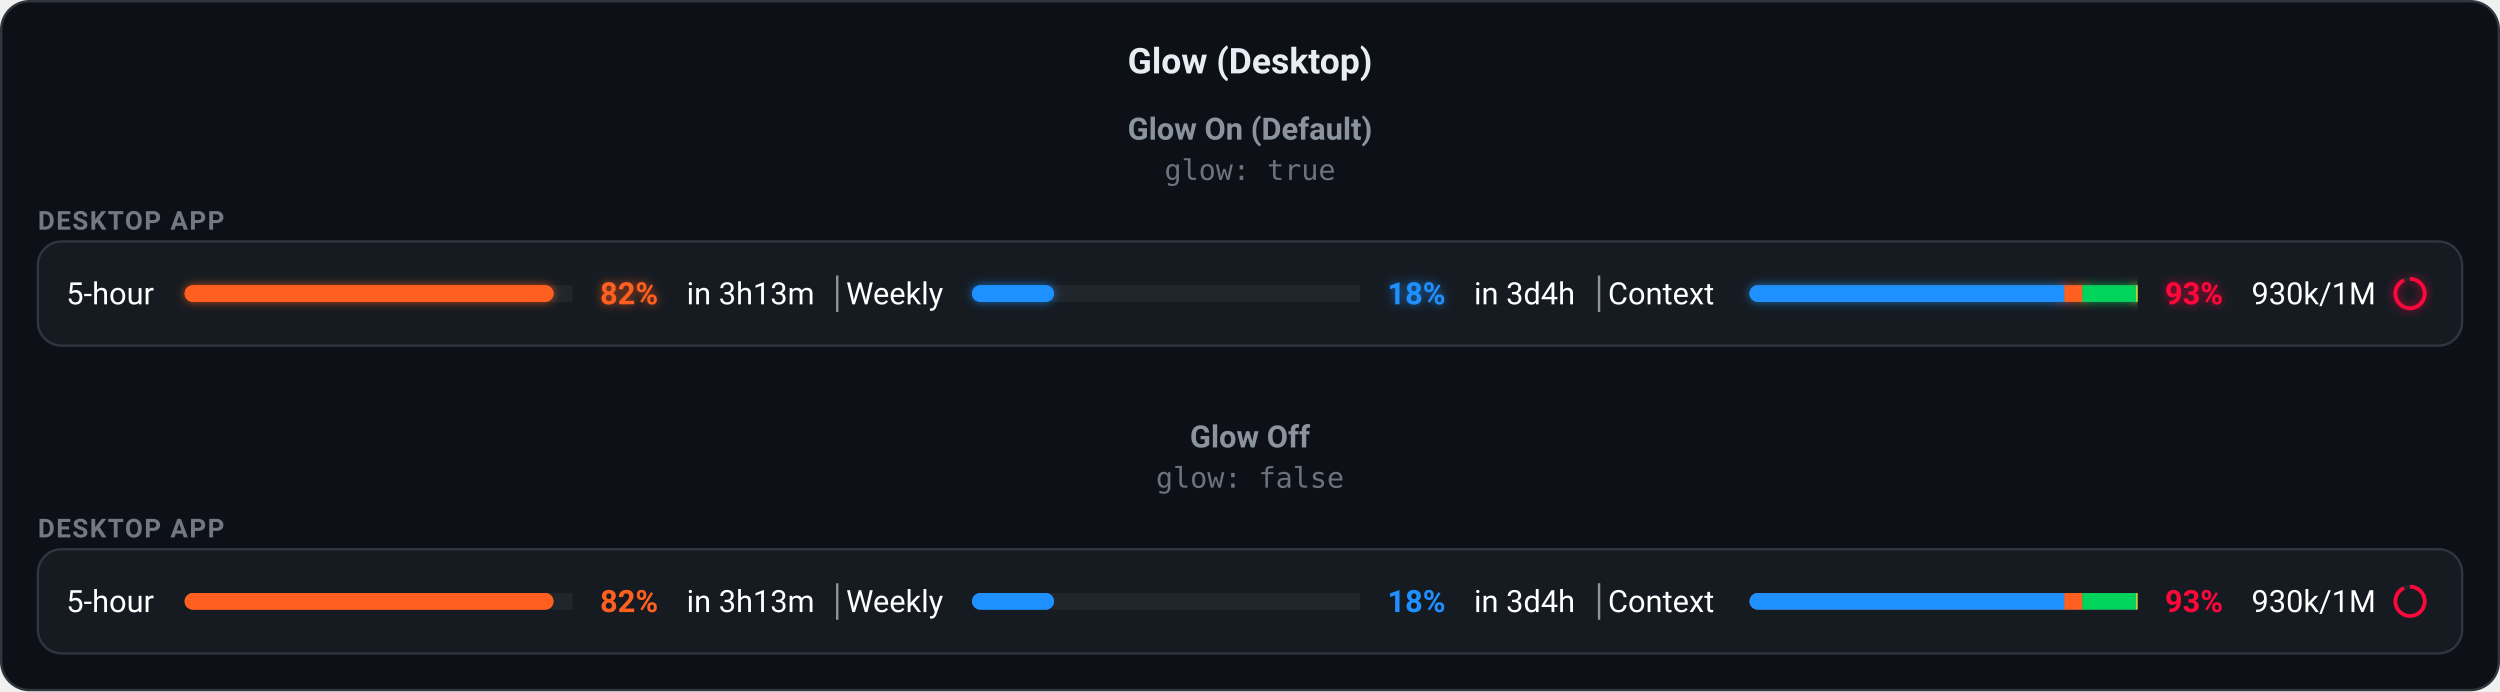
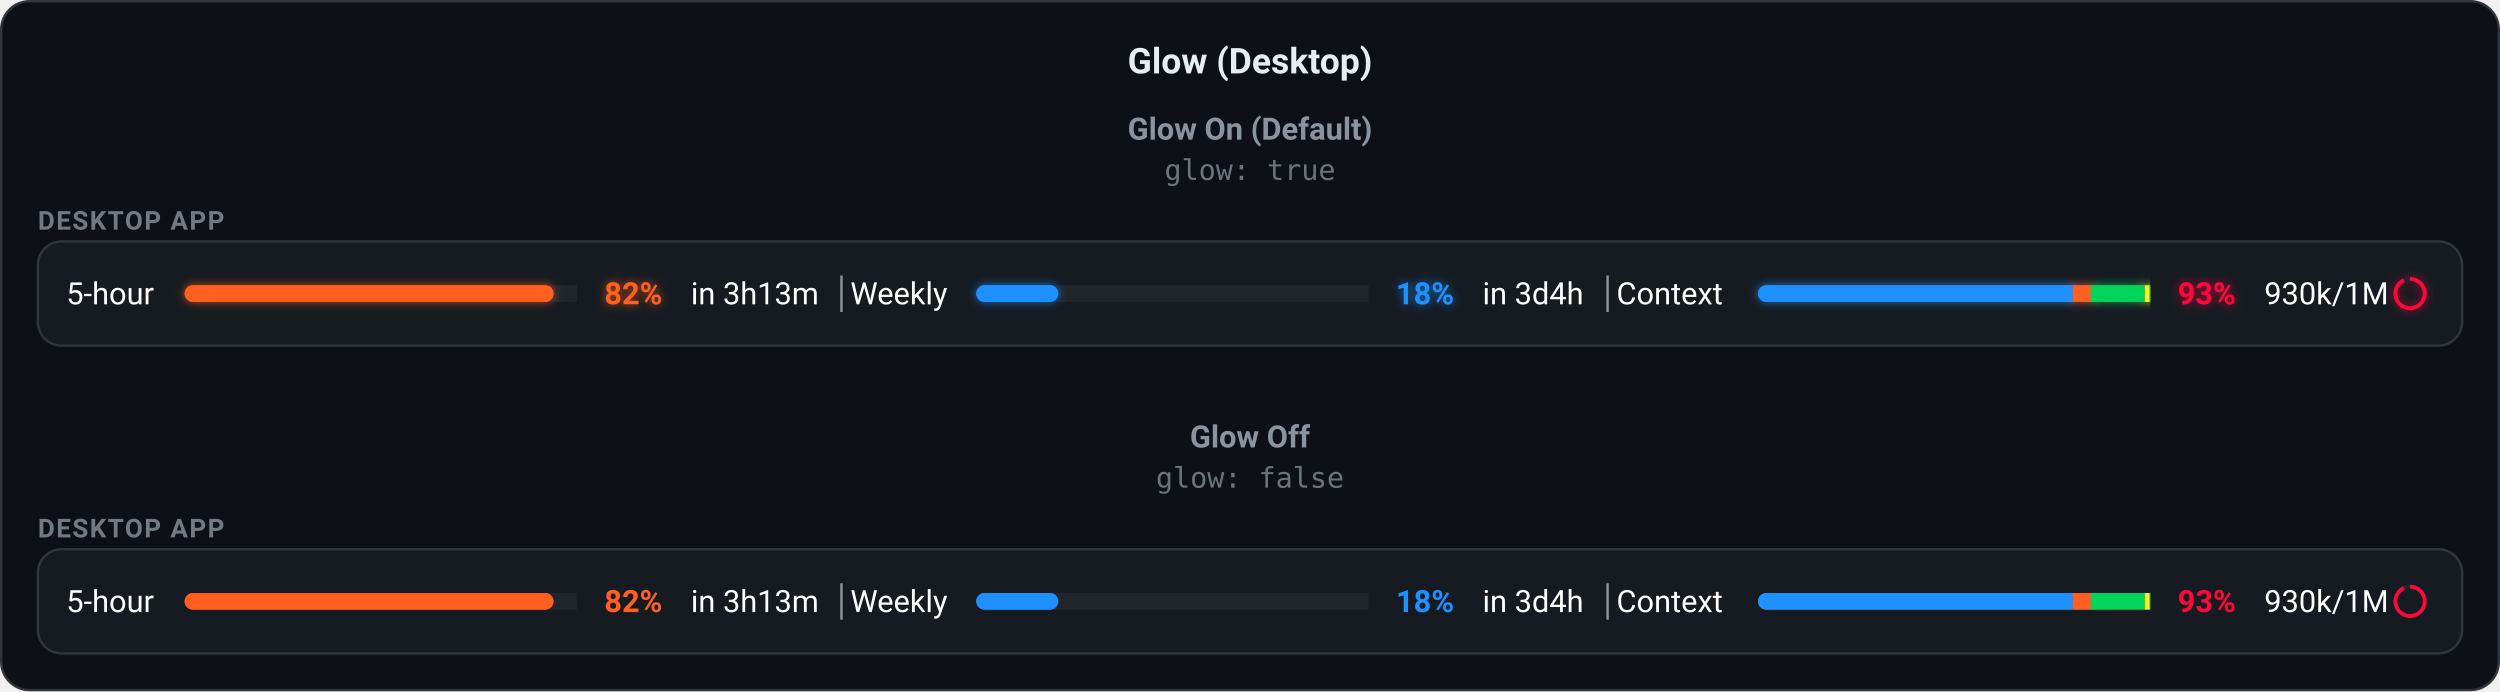
<svg xmlns="http://www.w3.org/2000/svg" width="1056" height="292" viewBox="0 0 1056 292">
  <rect x="0.5" y="0.5" width="1055" height="291" rx="12" fill="#0D1117" stroke="#30363D" />
  <text x="528" y="31" font-family="'Segoe UI', system-ui, -apple-system, Roboto, sans-serif" font-size="15" font-weight="600" fill="#E6EDF3" text-anchor="middle">Glow (Desktop)</text>
  <text x="528" y="59" font-family="'Segoe UI', system-ui, -apple-system, Roboto, sans-serif" font-size="13" font-weight="600" fill="#8B949E" text-anchor="middle">Glow On (Default)</text>
  <text x="528" y="76" font-family="'Cascadia Mono', 'JetBrains Mono', Consolas, 'DejaVu Sans Mono', monospace" font-size="12" fill="#8B949E" fill-opacity="0.75" text-anchor="middle" xml:space="preserve">glow: true</text>
  <text x="16" y="97" font-family="'Segoe UI', system-ui, -apple-system, Roboto, sans-serif" font-size="11" font-weight="600" letter-spacing="0.6" fill="#8B949E" fill-opacity="0.8">DESKTOP APP</text>
  <rect x="16" y="102" width="1024" height="44" rx="10" fill="#161B22" stroke="#30363D" />
  <text x="28.00" y="128.55" font-family="'Segoe UI', system-ui, -apple-system, Roboto, sans-serif" font-size="13" fill="#FFFFFF" textLength="42.00" lengthAdjust="spacing" xml:space="preserve">5-hour </text>
-   <svg x="70.00" y="114" width="171.87" height="20" overflow="hidden">
+   <svg x="70.00" y="114" width="173.67" height="20" overflow="hidden">
    <svg x="0.00" y="0" width="206.00" height="20" viewBox="0 0 309 30" preserveAspectRatio="xMinYMid meet">
      <defs>
        <filter id="r8" filterUnits="userSpaceOnUse" x="0" y="0" width="309" height="30">
          <feGaussianBlur stdDeviation="3" />
        </filter>
        <clipPath id="c8">
          <rect x="12" y="9.75" width="233.70" height="10.5" rx="5.25" />
        </clipPath>
      </defs>
      <rect data-role="track" x="12" y="9.75" width="285" height="10.5" rx="5.25" fill="#21262D" />
      <g filter="url(#r8)" opacity="0.7">
        <g clip-path="url(#c8)">
          <rect data-role="slice-halo-tip" x="12" y="9.75" width="233.70" height="10.5" fill="#FF5F1F" />
          <rect data-role="slice-halo" x="12.00" y="9.75" width="233.70" height="10.5" fill="#FF5F1F" data-grow="82.0" />
        </g>
      </g>
      <g clip-path="url(#c8)">
        <rect data-role="slice-tip" x="12" y="9.75" width="233.70" height="10.5" fill="#FF5F1F" />
        <rect data-role="slice" x="12.00" y="9.75" width="233.70" height="10.5" fill="#FF5F1F" data-grow="82.0" />
      </g>
    </svg>
  </svg>
-   <svg x="245.47" y="114" width="41.33" height="20" viewBox="0 0 62 30" preserveAspectRatio="xMinYMid meet">
+   <svg x="247.27" y="114" width="41.33" height="20" viewBox="0 0 62 30" preserveAspectRatio="xMinYMid meet">
    <defs>
      <filter id="r9" filterUnits="userSpaceOnUse" x="0" y="0" width="62" height="30">
        <feGaussianBlur stdDeviation="3" />
      </filter>
    </defs>
    <text data-role="pct-halo" x="12" y="21.8" font-family="system-ui, -apple-system, 'Segoe UI', Roboto, sans-serif" font-size="19.5" font-weight="700" fill="#FF5F1F" filter="url(#r9)" opacity="0.7">82%</text>
    <text data-role="pct" x="12" y="21.8" font-family="system-ui, -apple-system, 'Segoe UI', Roboto, sans-serif" font-size="19.5" font-weight="700" fill="#FF5F1F">82%</text>
  </svg>
-   <text x="286.80" y="128.55" font-family="'Segoe UI', system-ui, -apple-system, Roboto, sans-serif" font-size="13" fill="#FFFFFF" textLength="58.80" lengthAdjust="spacing" xml:space="preserve"> in 3h13m</text>
-   <text x="345.60" y="128.55" font-family="'Segoe UI', system-ui, -apple-system, Roboto, sans-serif" font-size="13" fill="#929497" textLength="11.80" lengthAdjust="spacing" xml:space="preserve"> │ </text>
-   <text x="357.40" y="128.55" font-family="'Segoe UI', system-ui, -apple-system, Roboto, sans-serif" font-size="13" fill="#FFFFFF" textLength="45.20" lengthAdjust="spacing" xml:space="preserve">Weekly </text>
-   <svg x="402.60" y="114" width="171.87" height="20" overflow="hidden">
+   <text x="288.60" y="128.55" font-family="'Segoe UI', system-ui, -apple-system, Roboto, sans-serif" font-size="13" fill="#FFFFFF" textLength="58.80" lengthAdjust="spacing" xml:space="preserve"> in 3h13m</text>
+   <text x="347.40" y="128.55" font-family="'Segoe UI', system-ui, -apple-system, Roboto, sans-serif" font-size="13" fill="#929497" textLength="11.80" lengthAdjust="spacing" xml:space="preserve"> │ </text>
+   <text x="359.20" y="128.55" font-family="'Segoe UI', system-ui, -apple-system, Roboto, sans-serif" font-size="13" fill="#FFFFFF" textLength="45.20" lengthAdjust="spacing" xml:space="preserve">Weekly </text>
+   <svg x="404.40" y="114" width="173.67" height="20" overflow="hidden">
    <svg x="0.00" y="0" width="206.00" height="20" viewBox="0 0 309 30" preserveAspectRatio="xMinYMid meet">
      <defs>
        <filter id="r10" filterUnits="userSpaceOnUse" x="0" y="0" width="309" height="30">
          <feGaussianBlur stdDeviation="3" />
        </filter>
        <clipPath id="c10">
          <rect x="12" y="9.75" width="51.87" height="10.5" rx="5.25" />
        </clipPath>
      </defs>
      <rect data-role="track" x="12" y="9.75" width="285" height="10.5" rx="5.25" fill="#21262D" />
      <g filter="url(#r10)" opacity="0.7">
        <g clip-path="url(#c10)">
          <rect data-role="slice-halo-tip" x="12" y="9.75" width="51.87" height="10.5" fill="#1E90FF" />
          <rect data-role="slice-halo" x="12.00" y="9.75" width="51.87" height="10.5" fill="#1E90FF" data-grow="18.2" />
        </g>
      </g>
      <g clip-path="url(#c10)">
        <rect data-role="slice-tip" x="12" y="9.75" width="51.87" height="10.5" fill="#1E90FF" />
        <rect data-role="slice" x="12.00" y="9.75" width="51.87" height="10.5" fill="#1E90FF" data-grow="18.2" />
      </g>
    </svg>
  </svg>
-   <svg x="578.07" y="114" width="41.33" height="20" viewBox="0 0 62 30" preserveAspectRatio="xMinYMid meet">
+   <svg x="581.67" y="114" width="41.33" height="20" viewBox="0 0 62 30" preserveAspectRatio="xMinYMid meet">
    <defs>
      <filter id="r11" filterUnits="userSpaceOnUse" x="0" y="0" width="62" height="30">
        <feGaussianBlur stdDeviation="3" />
      </filter>
    </defs>
    <text data-role="pct-halo" x="12" y="21.8" font-family="system-ui, -apple-system, 'Segoe UI', Roboto, sans-serif" font-size="19.5" font-weight="700" fill="#1E90FF" filter="url(#r11)" opacity="0.7">18%</text>
    <text data-role="pct" x="12" y="21.8" font-family="system-ui, -apple-system, 'Segoe UI', Roboto, sans-serif" font-size="19.5" font-weight="700" fill="#1E90FF">18%</text>
  </svg>
-   <text x="619.40" y="128.55" font-family="'Segoe UI', system-ui, -apple-system, Roboto, sans-serif" font-size="13" fill="#FFFFFF" textLength="48.00" lengthAdjust="spacing" xml:space="preserve"> in 3d4h</text>
-   <text x="667.40" y="128.55" font-family="'Segoe UI', system-ui, -apple-system, Roboto, sans-serif" font-size="13" fill="#929497" textLength="11.80" lengthAdjust="spacing" xml:space="preserve"> │ </text>
-   <text x="679.20" y="128.55" font-family="'Segoe UI', system-ui, -apple-system, Roboto, sans-serif" font-size="13" fill="#FFFFFF" textLength="51.80" lengthAdjust="spacing" xml:space="preserve">Context </text>
-   <svg x="731.00" y="114" width="171.87" height="20" overflow="hidden">
+   <text x="623.00" y="128.55" font-family="'Segoe UI', system-ui, -apple-system, Roboto, sans-serif" font-size="13" fill="#FFFFFF" textLength="48.00" lengthAdjust="spacing" xml:space="preserve"> in 3d4h</text>
+   <text x="671.00" y="128.55" font-family="'Segoe UI', system-ui, -apple-system, Roboto, sans-serif" font-size="13" fill="#929497" textLength="11.80" lengthAdjust="spacing" xml:space="preserve"> │ </text>
+   <text x="682.80" y="128.55" font-family="'Segoe UI', system-ui, -apple-system, Roboto, sans-serif" font-size="13" fill="#FFFFFF" textLength="51.80" lengthAdjust="spacing" xml:space="preserve">Context </text>
+   <svg x="734.60" y="114" width="173.67" height="20" overflow="hidden">
    <svg x="0.00" y="0" width="206.00" height="20" viewBox="0 0 309 30" preserveAspectRatio="xMinYMid meet">
      <defs>
        <filter id="r12" filterUnits="userSpaceOnUse" x="0" y="0" width="309" height="30">
          <feGaussianBlur stdDeviation="3" />
        </filter>
        <clipPath id="c12">
          <rect x="12" y="9.75" width="274.45" height="10.5" rx="5.25" />
        </clipPath>
      </defs>
      <rect data-role="track" x="12" y="9.75" width="285" height="10.5" rx="5.25" fill="#21262D" />
      <g filter="url(#r12)" opacity="0.7">
        <g clip-path="url(#c12)">
          <rect data-role="slice-halo-tip" x="12" y="9.75" width="265.05" height="10.5" fill="#39FF14" />
          <rect data-role="slice-halo" x="12.00" y="9.75" width="199.50" height="10.5" fill="#1E90FF" data-grow="70.0" />
          <rect data-role="slice-halo" x="211.50" y="9.75" width="11.40" height="10.5" fill="#FF5F1F" data-grow="4.0" />
          <rect data-role="slice-halo" x="222.90" y="9.75" width="34.20" height="10.5" fill="#00D45A" data-grow="12.0" />
          <rect data-role="slice-halo" x="257.10" y="9.75" width="2.85" height="10.5" fill="#FFF01F" data-grow="1.0" />
          <rect data-role="slice-halo" x="259.95" y="9.75" width="17.10" height="10.5" fill="#39FF14" data-grow="6.0" />
        </g>
      </g>
      <g clip-path="url(#c12)">
        <rect data-role="slice-tip" x="12" y="9.75" width="274.45" height="10.5" fill="#6E7681" />
        <rect data-role="slice" x="12.00" y="9.75" width="199.50" height="10.5" fill="#1E90FF" data-grow="70.0" />
        <rect data-role="slice" x="211.50" y="9.75" width="11.40" height="10.5" fill="#FF5F1F" data-grow="4.0" />
        <rect data-role="slice" x="222.90" y="9.75" width="34.20" height="10.5" fill="#00D45A" data-grow="12.0" />
        <rect data-role="slice" x="257.10" y="9.75" width="2.85" height="10.5" fill="#FFF01F" data-grow="1.0" />
        <rect data-role="slice" x="259.95" y="9.75" width="17.10" height="10.5" fill="#39FF14" data-grow="6.0" />
        <rect data-role="slice" x="277.05" y="9.75" width="9.41" height="10.5" fill="#6E7681" data-grow="3.3" />
      </g>
    </svg>
  </svg>
-   <svg x="906.47" y="114" width="41.33" height="20" viewBox="0 0 62 30" preserveAspectRatio="xMinYMid meet">
+   <svg x="911.87" y="114" width="41.33" height="20" viewBox="0 0 62 30" preserveAspectRatio="xMinYMid meet">
    <defs>
      <filter id="r13" filterUnits="userSpaceOnUse" x="0" y="0" width="62" height="30">
        <feGaussianBlur stdDeviation="3" />
      </filter>
    </defs>
    <text data-role="pct-halo" x="12" y="21.8" font-family="system-ui, -apple-system, 'Segoe UI', Roboto, sans-serif" font-size="19.5" font-weight="700" fill="#FF073A" filter="url(#r13)" opacity="0.7">93%</text>
    <text data-role="pct" x="12" y="21.8" font-family="system-ui, -apple-system, 'Segoe UI', Roboto, sans-serif" font-size="19.5" font-weight="700" fill="#FF073A">93%</text>
  </svg>
-   <text x="947.80" y="128.55" font-family="'Segoe UI', system-ui, -apple-system, Roboto, sans-serif" font-size="13" fill="#FFFFFF" textLength="51.20" lengthAdjust="spacing" xml:space="preserve"> 930k/1M</text>
+   <text x="953.20" y="128.55" font-family="'Segoe UI', system-ui, -apple-system, Roboto, sans-serif" font-size="13" fill="#FFFFFF" textLength="51.20" lengthAdjust="spacing" xml:space="preserve"> 930k/1M</text>
  <svg x="1008.00" y="114" width="20.00" height="20" viewBox="0 0 30 30" preserveAspectRatio="xMinYMid meet">
    <defs>
      <filter id="r14" filterUnits="userSpaceOnUse" x="0" y="0" width="30" height="30">
        <feGaussianBlur stdDeviation="3" />
      </filter>
    </defs>
    <circle data-role="ring-track" cx="15" cy="15" r="9.3" fill="none" stroke-width="2.4" transform="rotate(-90 15 15)" stroke="#21262D" />
    <g filter="url(#r14)" opacity="0.7">
      <circle data-role="ring-halo" cx="15" cy="15" r="9.3" fill="none" stroke-width="2.4" transform="rotate(-90 15 15)" stroke="#FF073A" stroke-dasharray="54.34 58.43" stroke-dashoffset="0.00" />
    </g>
    <circle data-role="ring" cx="15" cy="15" r="9.3" fill="none" stroke-width="2.4" transform="rotate(-90 15 15)" stroke="#FF073A" stroke-dasharray="54.34 58.43" stroke-dashoffset="0.00" />
  </svg>
  <text x="528" y="189" font-family="'Segoe UI', system-ui, -apple-system, Roboto, sans-serif" font-size="13" font-weight="600" fill="#8B949E" text-anchor="middle">Glow Off</text>
  <text x="528" y="206" font-family="'Cascadia Mono', 'JetBrains Mono', Consolas, 'DejaVu Sans Mono', monospace" font-size="12" fill="#8B949E" fill-opacity="0.75" text-anchor="middle" xml:space="preserve">glow: false</text>
  <text x="16" y="227" font-family="'Segoe UI', system-ui, -apple-system, Roboto, sans-serif" font-size="11" font-weight="600" letter-spacing="0.6" fill="#8B949E" fill-opacity="0.8">DESKTOP APP</text>
  <rect x="16" y="232" width="1024" height="44" rx="10" fill="#161B22" stroke="#30363D" />
  <text x="28.00" y="258.55" font-family="'Segoe UI', system-ui, -apple-system, Roboto, sans-serif" font-size="13" fill="#FFFFFF" textLength="42.00" lengthAdjust="spacing" xml:space="preserve">5-hour </text>
-   <svg x="70.00" y="244" width="171.87" height="20" overflow="hidden">
+   <svg x="70.00" y="244" width="173.67" height="20" overflow="hidden">
    <svg x="0.00" y="0" width="206.00" height="20" viewBox="0 0 309 30" preserveAspectRatio="xMinYMid meet">
      <defs>
        <filter id="r22" filterUnits="userSpaceOnUse" x="0" y="0" width="309" height="30">
          <feGaussianBlur stdDeviation="3" />
        </filter>
        <clipPath id="c22">
          <rect x="12" y="9.75" width="233.70" height="10.5" rx="5.25" />
        </clipPath>
      </defs>
      <rect data-role="track" x="12" y="9.75" width="285" height="10.5" rx="5.25" fill="#21262D" />
      <g clip-path="url(#c22)">
        <rect data-role="slice-tip" x="12" y="9.75" width="233.70" height="10.5" fill="#FF5F1F" />
        <rect data-role="slice" x="12.00" y="9.75" width="233.70" height="10.5" fill="#FF5F1F" data-grow="82.0" />
      </g>
    </svg>
  </svg>
-   <svg x="245.47" y="244" width="41.33" height="20" viewBox="0 0 62 30" preserveAspectRatio="xMinYMid meet">
+   <svg x="247.27" y="244" width="41.33" height="20" viewBox="0 0 62 30" preserveAspectRatio="xMinYMid meet">
    <defs />
    <text data-role="pct" x="12" y="21.8" font-family="system-ui, -apple-system, 'Segoe UI', Roboto, sans-serif" font-size="19.5" font-weight="700" fill="#FF5F1F">82%</text>
  </svg>
-   <text x="286.80" y="258.55" font-family="'Segoe UI', system-ui, -apple-system, Roboto, sans-serif" font-size="13" fill="#FFFFFF" textLength="58.80" lengthAdjust="spacing" xml:space="preserve"> in 3h13m</text>
-   <text x="345.60" y="258.55" font-family="'Segoe UI', system-ui, -apple-system, Roboto, sans-serif" font-size="13" fill="#929497" textLength="11.80" lengthAdjust="spacing" xml:space="preserve"> │ </text>
-   <text x="357.40" y="258.55" font-family="'Segoe UI', system-ui, -apple-system, Roboto, sans-serif" font-size="13" fill="#FFFFFF" textLength="45.20" lengthAdjust="spacing" xml:space="preserve">Weekly </text>
-   <svg x="402.60" y="244" width="171.87" height="20" overflow="hidden">
+   <text x="288.60" y="258.55" font-family="'Segoe UI', system-ui, -apple-system, Roboto, sans-serif" font-size="13" fill="#FFFFFF" textLength="58.80" lengthAdjust="spacing" xml:space="preserve"> in 3h13m</text>
+   <text x="347.40" y="258.55" font-family="'Segoe UI', system-ui, -apple-system, Roboto, sans-serif" font-size="13" fill="#929497" textLength="11.80" lengthAdjust="spacing" xml:space="preserve"> │ </text>
+   <text x="359.20" y="258.55" font-family="'Segoe UI', system-ui, -apple-system, Roboto, sans-serif" font-size="13" fill="#FFFFFF" textLength="45.20" lengthAdjust="spacing" xml:space="preserve">Weekly </text>
+   <svg x="404.40" y="244" width="173.67" height="20" overflow="hidden">
    <svg x="0.00" y="0" width="206.00" height="20" viewBox="0 0 309 30" preserveAspectRatio="xMinYMid meet">
      <defs>
        <filter id="r24" filterUnits="userSpaceOnUse" x="0" y="0" width="309" height="30">
          <feGaussianBlur stdDeviation="3" />
        </filter>
        <clipPath id="c24">
          <rect x="12" y="9.75" width="51.87" height="10.5" rx="5.25" />
        </clipPath>
      </defs>
      <rect data-role="track" x="12" y="9.75" width="285" height="10.5" rx="5.25" fill="#21262D" />
      <g clip-path="url(#c24)">
        <rect data-role="slice-tip" x="12" y="9.75" width="51.87" height="10.5" fill="#1E90FF" />
        <rect data-role="slice" x="12.00" y="9.75" width="51.87" height="10.5" fill="#1E90FF" data-grow="18.2" />
      </g>
    </svg>
  </svg>
-   <svg x="578.07" y="244" width="41.33" height="20" viewBox="0 0 62 30" preserveAspectRatio="xMinYMid meet">
+   <svg x="581.67" y="244" width="41.33" height="20" viewBox="0 0 62 30" preserveAspectRatio="xMinYMid meet">
    <defs />
    <text data-role="pct" x="12" y="21.8" font-family="system-ui, -apple-system, 'Segoe UI', Roboto, sans-serif" font-size="19.5" font-weight="700" fill="#1E90FF">18%</text>
  </svg>
-   <text x="619.40" y="258.55" font-family="'Segoe UI', system-ui, -apple-system, Roboto, sans-serif" font-size="13" fill="#FFFFFF" textLength="48.00" lengthAdjust="spacing" xml:space="preserve"> in 3d4h</text>
-   <text x="667.40" y="258.55" font-family="'Segoe UI', system-ui, -apple-system, Roboto, sans-serif" font-size="13" fill="#929497" textLength="11.80" lengthAdjust="spacing" xml:space="preserve"> │ </text>
-   <text x="679.20" y="258.55" font-family="'Segoe UI', system-ui, -apple-system, Roboto, sans-serif" font-size="13" fill="#FFFFFF" textLength="51.80" lengthAdjust="spacing" xml:space="preserve">Context </text>
-   <svg x="731.00" y="244" width="171.87" height="20" overflow="hidden">
+   <text x="623.00" y="258.55" font-family="'Segoe UI', system-ui, -apple-system, Roboto, sans-serif" font-size="13" fill="#FFFFFF" textLength="48.00" lengthAdjust="spacing" xml:space="preserve"> in 3d4h</text>
+   <text x="671.00" y="258.55" font-family="'Segoe UI', system-ui, -apple-system, Roboto, sans-serif" font-size="13" fill="#929497" textLength="11.80" lengthAdjust="spacing" xml:space="preserve"> │ </text>
+   <text x="682.80" y="258.55" font-family="'Segoe UI', system-ui, -apple-system, Roboto, sans-serif" font-size="13" fill="#FFFFFF" textLength="51.80" lengthAdjust="spacing" xml:space="preserve">Context </text>
+   <svg x="734.60" y="244" width="173.67" height="20" overflow="hidden">
    <svg x="0.00" y="0" width="206.00" height="20" viewBox="0 0 309 30" preserveAspectRatio="xMinYMid meet">
      <defs>
        <filter id="r26" filterUnits="userSpaceOnUse" x="0" y="0" width="309" height="30">
          <feGaussianBlur stdDeviation="3" />
        </filter>
        <clipPath id="c26">
          <rect x="12" y="9.75" width="274.45" height="10.5" rx="5.25" />
        </clipPath>
      </defs>
      <rect data-role="track" x="12" y="9.75" width="285" height="10.5" rx="5.25" fill="#21262D" />
      <g clip-path="url(#c26)">
        <rect data-role="slice-tip" x="12" y="9.75" width="274.45" height="10.5" fill="#6E7681" />
        <rect data-role="slice" x="12.00" y="9.75" width="199.50" height="10.5" fill="#1E90FF" data-grow="70.0" />
        <rect data-role="slice" x="211.50" y="9.75" width="11.40" height="10.5" fill="#FF5F1F" data-grow="4.0" />
        <rect data-role="slice" x="222.90" y="9.75" width="34.20" height="10.5" fill="#00D45A" data-grow="12.0" />
        <rect data-role="slice" x="257.10" y="9.75" width="2.85" height="10.5" fill="#FFF01F" data-grow="1.0" />
        <rect data-role="slice" x="259.95" y="9.75" width="17.10" height="10.5" fill="#39FF14" data-grow="6.0" />
        <rect data-role="slice" x="277.05" y="9.75" width="9.41" height="10.5" fill="#6E7681" data-grow="3.3" />
      </g>
    </svg>
  </svg>
-   <svg x="906.47" y="244" width="41.33" height="20" viewBox="0 0 62 30" preserveAspectRatio="xMinYMid meet">
+   <svg x="911.87" y="244" width="41.33" height="20" viewBox="0 0 62 30" preserveAspectRatio="xMinYMid meet">
    <defs />
    <text data-role="pct" x="12" y="21.8" font-family="system-ui, -apple-system, 'Segoe UI', Roboto, sans-serif" font-size="19.5" font-weight="700" fill="#FF073A">93%</text>
  </svg>
-   <text x="947.80" y="258.55" font-family="'Segoe UI', system-ui, -apple-system, Roboto, sans-serif" font-size="13" fill="#FFFFFF" textLength="51.20" lengthAdjust="spacing" xml:space="preserve"> 930k/1M</text>
+   <text x="953.20" y="258.55" font-family="'Segoe UI', system-ui, -apple-system, Roboto, sans-serif" font-size="13" fill="#FFFFFF" textLength="51.20" lengthAdjust="spacing" xml:space="preserve"> 930k/1M</text>
  <svg x="1008.00" y="244" width="20.00" height="20" viewBox="0 0 30 30" preserveAspectRatio="xMinYMid meet">
    <defs />
    <circle data-role="ring-track" cx="15" cy="15" r="9.3" fill="none" stroke-width="2.4" transform="rotate(-90 15 15)" stroke="#21262D" />
    <circle data-role="ring" cx="15" cy="15" r="9.3" fill="none" stroke-width="2.4" transform="rotate(-90 15 15)" stroke="#FF073A" stroke-dasharray="54.34 58.43" stroke-dashoffset="0.00" />
  </svg>
</svg>
